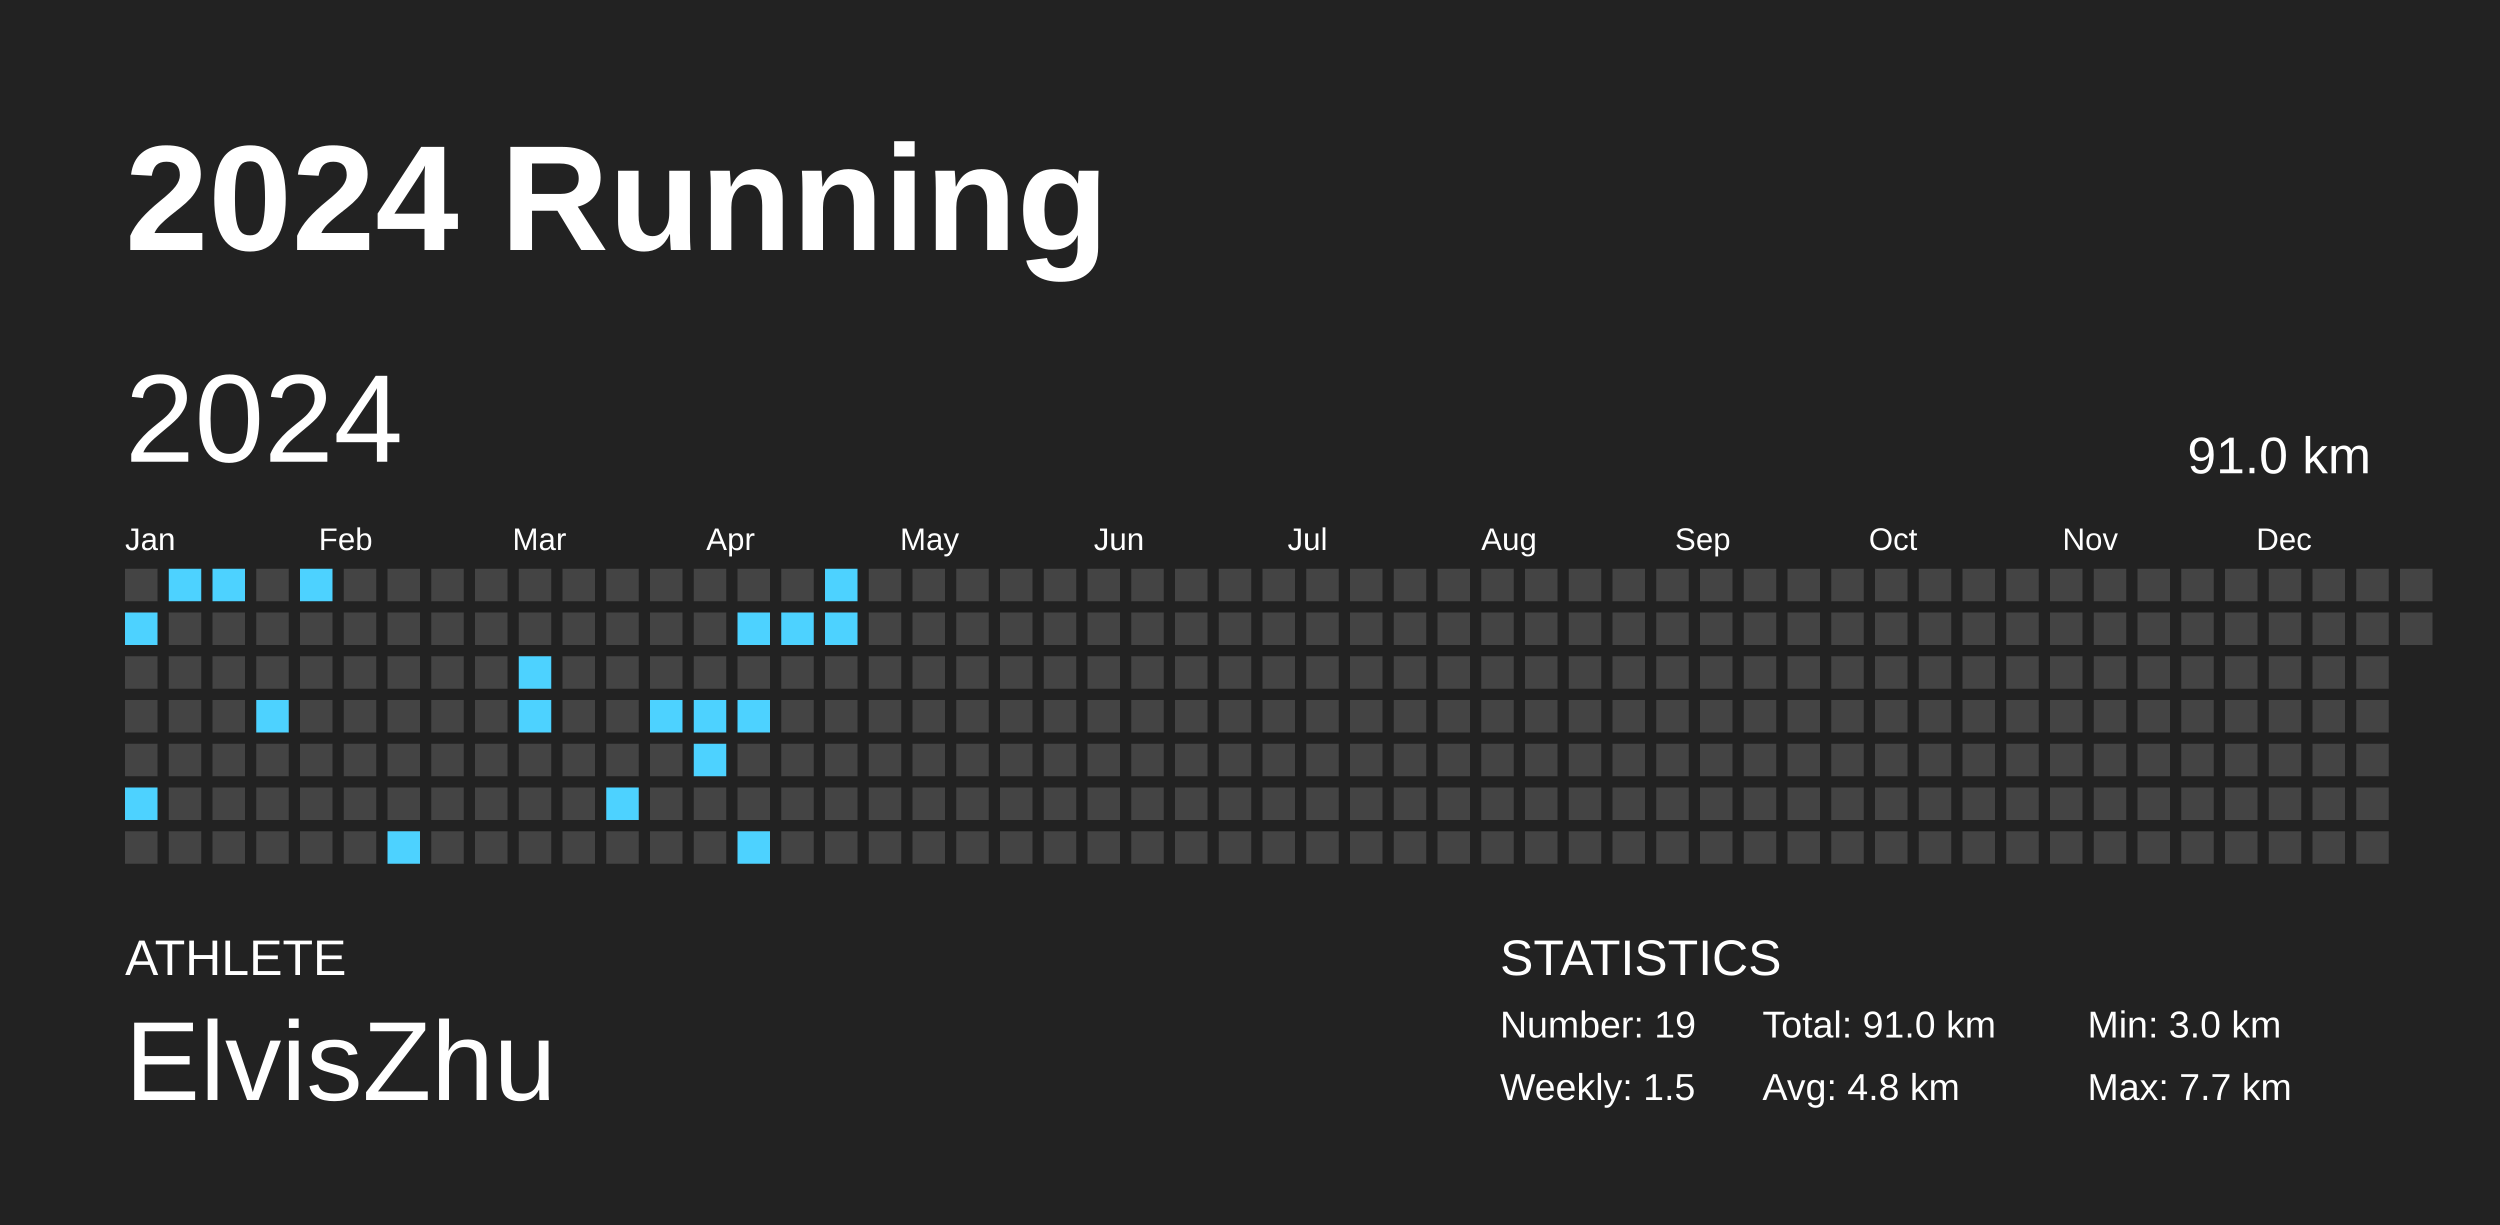
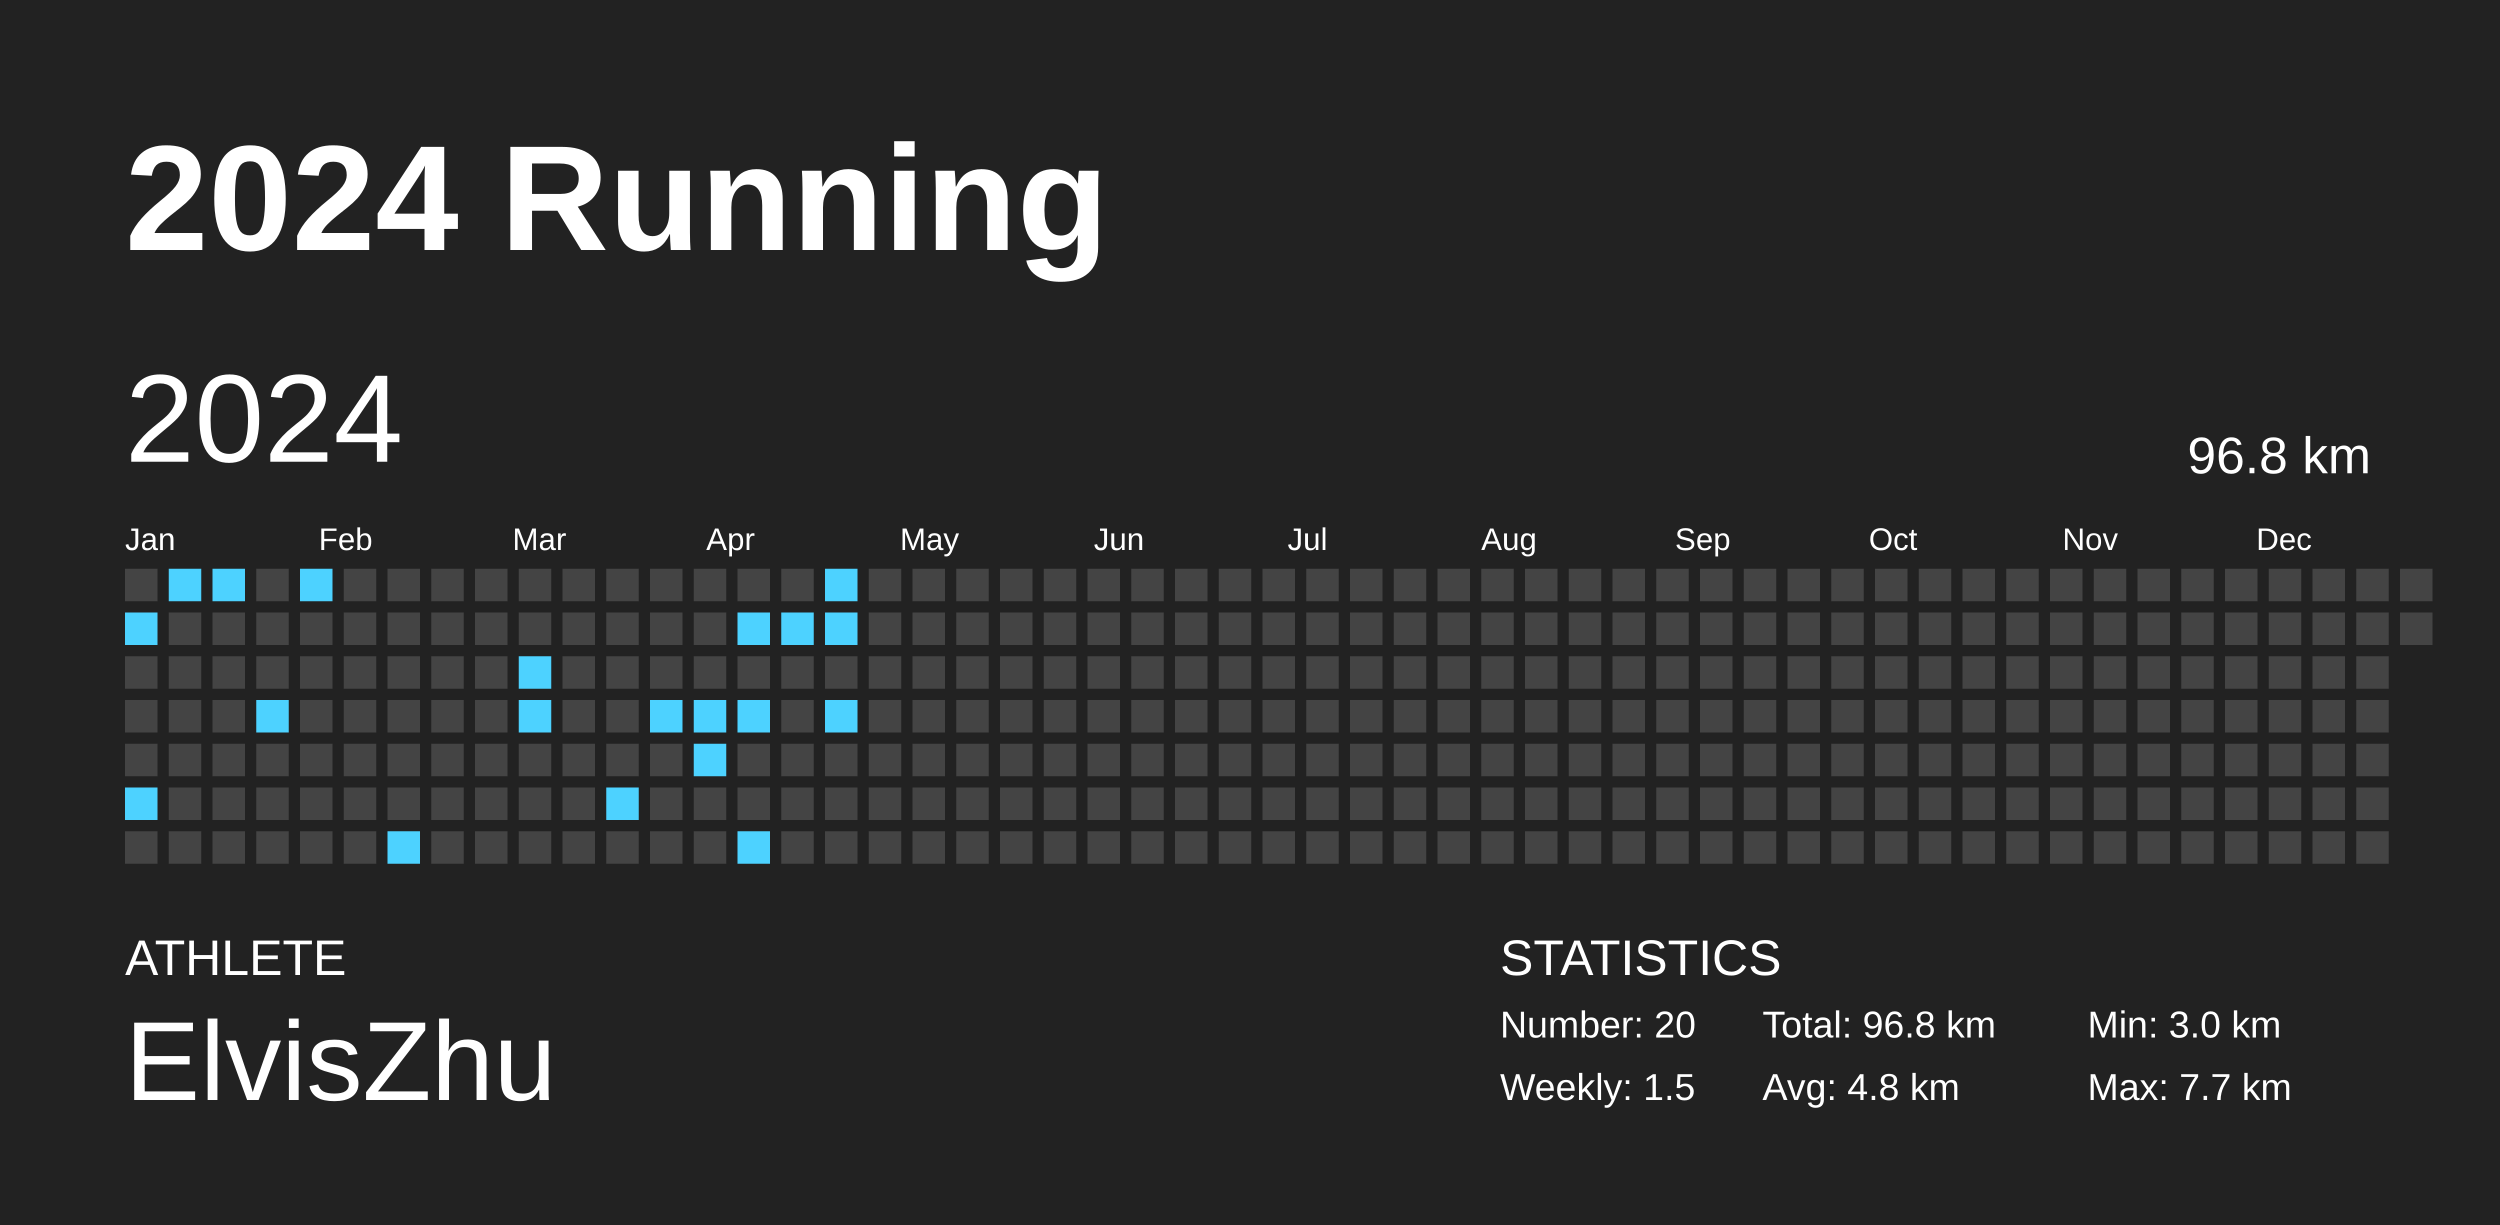
<svg xmlns="http://www.w3.org/2000/svg" baseProfile="full" height="98mm" version="1.1" viewBox="0,0,200,98" width="200mm">
  <defs />
  <rect fill="#222222" height="98" width="200" x="0" y="0" />
  <text fill="#FFFFFF" style="font-size:12px; font-family:Arial; font-weight:bold;" x="10" y="20">2024 Running</text>
  <text fill="#FFFFFF" style="font-size:4px; font-family:Arial" x="10" y="78">ATHLETE</text>
  <text fill="#FFFFFF" style="font-size:9px; font-family:Arial" x="10" y="88">ElvisZhu</text>
  <text fill="#FFFFFF" style="font-size:4px; font-family:Arial" x="120" y="78">STATISTICS</text>
-   <text fill="#FFFFFF" style="font-size:3px; font-family:Arial" x="120" y="83">Number: 19</text>
+   <text fill="#FFFFFF" style="font-size:3px; font-family:Arial" x="120" y="83">Number: 20</text>
  <text fill="#FFFFFF" style="font-size:3px; font-family:Arial" x="120" y="88">Weekly: 1.5</text>
-   <text fill="#FFFFFF" style="font-size:3px; font-family:Arial" x="141" y="83">Total: 91.0 km</text>
+   <text fill="#FFFFFF" style="font-size:3px; font-family:Arial" x="141" y="83">Total: 96.8 km</text>
  <text fill="#FFFFFF" style="font-size:3px; font-family:Arial" x="141" y="88">Avg: 4.8 km</text>
  <text fill="#FFFFFF" style="font-size:3px; font-family:Arial" x="167" y="83">Min: 3.0 km</text>
  <text fill="#FFFFFF" style="font-size:3px; font-family:Arial" x="167" y="88">Max: 7.7 km</text>
  <text dominant-baseline="hanging" fill="#FFFFFF" style="font-size:10.0px; font-family:Arial;" x="10" y="30">2024</text>
-   <text dominant-baseline="hanging" fill="#FFFFFF" style="font-size:4.125px; font-family:Arial;" x="175" y="35">91.0 km</text>
+   <text dominant-baseline="hanging" fill="#FFFFFF" style="font-size:4.125px; font-family:Arial;" x="175" y="35">96.8 km</text>
  <text fill="#FFFFFF" style="font-size:2.5px; font-family:Arial" x="10.0" y="44">Jan</text>
  <text fill="#FFFFFF" style="font-size:2.5px; font-family:Arial" x="25.5" y="44">Feb</text>
  <text fill="#FFFFFF" style="font-size:2.5px; font-family:Arial" x="41.0" y="44">Mar</text>
  <text fill="#FFFFFF" style="font-size:2.5px; font-family:Arial" x="56.5" y="44">Apr</text>
  <text fill="#FFFFFF" style="font-size:2.5px; font-family:Arial" x="72.0" y="44">May</text>
  <text fill="#FFFFFF" style="font-size:2.5px; font-family:Arial" x="87.5" y="44">Jun</text>
  <text fill="#FFFFFF" style="font-size:2.5px; font-family:Arial" x="103.0" y="44">Jul</text>
  <text fill="#FFFFFF" style="font-size:2.5px; font-family:Arial" x="118.5" y="44">Aug</text>
  <text fill="#FFFFFF" style="font-size:2.5px; font-family:Arial" x="134.0" y="44">Sep</text>
  <text fill="#FFFFFF" style="font-size:2.5px; font-family:Arial" x="149.5" y="44">Oct</text>
  <text fill="#FFFFFF" style="font-size:2.5px; font-family:Arial" x="165.0" y="44">Nov</text>
  <text fill="#FFFFFF" style="font-size:2.5px; font-family:Arial" x="180.5" y="44">Dec</text>
  <rect fill="#444444" height="2.6" width="2.6" x="10.0" y="45.5" />
  <rect fill="#4dd2ff" height="2.6" width="2.6" x="10.0" y="49.0" />
  <rect fill="#444444" height="2.6" width="2.6" x="10.0" y="52.5" />
  <rect fill="#444444" height="2.6" width="2.6" x="10.0" y="56.0" />
  <rect fill="#444444" height="2.6" width="2.6" x="10.0" y="59.5" />
  <rect fill="#4dd2ff" height="2.6" width="2.6" x="10.0" y="63.0" />
  <rect fill="#444444" height="2.6" width="2.6" x="10.0" y="66.5" />
  <rect fill="#4dd2ff" height="2.6" width="2.6" x="13.5" y="45.5" />
  <rect fill="#444444" height="2.6" width="2.6" x="13.5" y="49.0" />
  <rect fill="#444444" height="2.6" width="2.6" x="13.5" y="52.5" />
  <rect fill="#444444" height="2.6" width="2.6" x="13.5" y="56.0" />
  <rect fill="#444444" height="2.6" width="2.6" x="13.5" y="59.5" />
  <rect fill="#444444" height="2.6" width="2.6" x="13.5" y="63.0" />
  <rect fill="#444444" height="2.6" width="2.6" x="13.5" y="66.5" />
  <rect fill="#4dd2ff" height="2.6" width="2.6" x="17.0" y="45.5" />
  <rect fill="#444444" height="2.6" width="2.6" x="17.0" y="49.0" />
  <rect fill="#444444" height="2.6" width="2.6" x="17.0" y="52.5" />
  <rect fill="#444444" height="2.6" width="2.6" x="17.0" y="56.0" />
  <rect fill="#444444" height="2.6" width="2.6" x="17.0" y="59.5" />
  <rect fill="#444444" height="2.6" width="2.6" x="17.0" y="63.0" />
  <rect fill="#444444" height="2.6" width="2.6" x="17.0" y="66.5" />
  <rect fill="#444444" height="2.6" width="2.6" x="20.5" y="45.5" />
  <rect fill="#444444" height="2.6" width="2.6" x="20.5" y="49.0" />
  <rect fill="#444444" height="2.6" width="2.6" x="20.5" y="52.5" />
  <rect fill="#4dd2ff" height="2.6" width="2.6" x="20.5" y="56.0" />
  <rect fill="#444444" height="2.6" width="2.6" x="20.5" y="59.5" />
  <rect fill="#444444" height="2.6" width="2.6" x="20.5" y="63.0" />
  <rect fill="#444444" height="2.6" width="2.6" x="20.5" y="66.5" />
  <rect fill="#4dd2ff" height="2.6" width="2.6" x="24.0" y="45.5" />
  <rect fill="#444444" height="2.6" width="2.6" x="24.0" y="49.0" />
  <rect fill="#444444" height="2.6" width="2.6" x="24.0" y="52.5" />
  <rect fill="#444444" height="2.6" width="2.6" x="24.0" y="56.0" />
  <rect fill="#444444" height="2.6" width="2.6" x="24.0" y="59.5" />
  <rect fill="#444444" height="2.6" width="2.6" x="24.0" y="63.0" />
  <rect fill="#444444" height="2.6" width="2.6" x="24.0" y="66.5" />
  <rect fill="#444444" height="2.6" width="2.6" x="27.5" y="45.5" />
  <rect fill="#444444" height="2.6" width="2.6" x="27.5" y="49.0" />
  <rect fill="#444444" height="2.6" width="2.6" x="27.5" y="52.5" />
  <rect fill="#444444" height="2.6" width="2.6" x="27.5" y="56.0" />
  <rect fill="#444444" height="2.6" width="2.6" x="27.5" y="59.5" />
  <rect fill="#444444" height="2.6" width="2.6" x="27.5" y="63.0" />
  <rect fill="#444444" height="2.6" width="2.6" x="27.5" y="66.5" />
  <rect fill="#444444" height="2.6" width="2.6" x="31.0" y="45.5" />
  <rect fill="#444444" height="2.6" width="2.6" x="31.0" y="49.0" />
  <rect fill="#444444" height="2.6" width="2.6" x="31.0" y="52.5" />
  <rect fill="#444444" height="2.6" width="2.6" x="31.0" y="56.0" />
  <rect fill="#444444" height="2.6" width="2.6" x="31.0" y="59.5" />
  <rect fill="#444444" height="2.6" width="2.6" x="31.0" y="63.0" />
  <rect fill="#4dd2ff" height="2.6" width="2.6" x="31.0" y="66.5" />
  <rect fill="#444444" height="2.6" width="2.6" x="34.5" y="45.5" />
  <rect fill="#444444" height="2.6" width="2.6" x="34.5" y="49.0" />
  <rect fill="#444444" height="2.6" width="2.6" x="34.5" y="52.5" />
  <rect fill="#444444" height="2.6" width="2.6" x="34.5" y="56.0" />
  <rect fill="#444444" height="2.6" width="2.6" x="34.5" y="59.5" />
  <rect fill="#444444" height="2.6" width="2.6" x="34.5" y="63.0" />
  <rect fill="#444444" height="2.6" width="2.6" x="34.5" y="66.5" />
  <rect fill="#444444" height="2.6" width="2.6" x="38.0" y="45.5" />
  <rect fill="#444444" height="2.6" width="2.6" x="38.0" y="49.0" />
  <rect fill="#444444" height="2.6" width="2.6" x="38.0" y="52.5" />
  <rect fill="#444444" height="2.6" width="2.6" x="38.0" y="56.0" />
  <rect fill="#444444" height="2.6" width="2.6" x="38.0" y="59.5" />
  <rect fill="#444444" height="2.6" width="2.6" x="38.0" y="63.0" />
  <rect fill="#444444" height="2.6" width="2.6" x="38.0" y="66.5" />
  <rect fill="#444444" height="2.6" width="2.6" x="41.5" y="45.5" />
  <rect fill="#444444" height="2.6" width="2.6" x="41.5" y="49.0" />
  <rect fill="#4dd2ff" height="2.6" width="2.6" x="41.5" y="52.5" />
  <rect fill="#4dd2ff" height="2.6" width="2.6" x="41.5" y="56.0" />
  <rect fill="#444444" height="2.6" width="2.6" x="41.5" y="59.5" />
  <rect fill="#444444" height="2.6" width="2.6" x="41.5" y="63.0" />
  <rect fill="#444444" height="2.6" width="2.6" x="41.5" y="66.5" />
  <rect fill="#444444" height="2.6" width="2.6" x="45.0" y="45.5" />
  <rect fill="#444444" height="2.6" width="2.6" x="45.0" y="49.0" />
  <rect fill="#444444" height="2.6" width="2.6" x="45.0" y="52.5" />
  <rect fill="#444444" height="2.6" width="2.6" x="45.0" y="56.0" />
  <rect fill="#444444" height="2.6" width="2.6" x="45.0" y="59.5" />
  <rect fill="#444444" height="2.6" width="2.6" x="45.0" y="63.0" />
  <rect fill="#444444" height="2.6" width="2.6" x="45.0" y="66.5" />
  <rect fill="#444444" height="2.6" width="2.6" x="48.5" y="45.5" />
  <rect fill="#444444" height="2.6" width="2.6" x="48.5" y="49.0" />
  <rect fill="#444444" height="2.6" width="2.6" x="48.5" y="52.5" />
  <rect fill="#444444" height="2.6" width="2.6" x="48.5" y="56.0" />
  <rect fill="#444444" height="2.6" width="2.6" x="48.5" y="59.5" />
  <rect fill="#4dd2ff" height="2.6" width="2.6" x="48.5" y="63.0" />
  <rect fill="#444444" height="2.6" width="2.6" x="48.5" y="66.5" />
  <rect fill="#444444" height="2.6" width="2.6" x="52.0" y="45.5" />
  <rect fill="#444444" height="2.6" width="2.6" x="52.0" y="49.0" />
  <rect fill="#444444" height="2.6" width="2.6" x="52.0" y="52.5" />
  <rect fill="#4dd2ff" height="2.6" width="2.6" x="52.0" y="56.0" />
  <rect fill="#444444" height="2.6" width="2.6" x="52.0" y="59.5" />
  <rect fill="#444444" height="2.6" width="2.6" x="52.0" y="63.0" />
  <rect fill="#444444" height="2.6" width="2.6" x="52.0" y="66.5" />
  <rect fill="#444444" height="2.6" width="2.6" x="55.5" y="45.5" />
  <rect fill="#444444" height="2.6" width="2.6" x="55.5" y="49.0" />
  <rect fill="#444444" height="2.6" width="2.6" x="55.5" y="52.5" />
  <rect fill="#4dd2ff" height="2.6" width="2.6" x="55.5" y="56.0" />
  <rect fill="#4dd2ff" height="2.6" width="2.6" x="55.5" y="59.5" />
  <rect fill="#444444" height="2.6" width="2.6" x="55.5" y="63.0" />
  <rect fill="#444444" height="2.6" width="2.6" x="55.5" y="66.5" />
  <rect fill="#444444" height="2.6" width="2.6" x="59.0" y="45.5" />
  <rect fill="#4dd2ff" height="2.6" width="2.6" x="59.0" y="49.0" />
  <rect fill="#444444" height="2.6" width="2.6" x="59.0" y="52.5" />
  <rect fill="#4dd2ff" height="2.6" width="2.6" x="59.0" y="56.0" />
  <rect fill="#444444" height="2.6" width="2.6" x="59.0" y="59.5" />
  <rect fill="#444444" height="2.6" width="2.6" x="59.0" y="63.0" />
  <rect fill="#4dd2ff" height="2.6" width="2.6" x="59.0" y="66.5" />
  <rect fill="#444444" height="2.6" width="2.6" x="62.5" y="45.5" />
  <rect fill="#4dd2ff" height="2.6" width="2.6" x="62.5" y="49.0" />
  <rect fill="#444444" height="2.6" width="2.6" x="62.5" y="52.5" />
  <rect fill="#444444" height="2.6" width="2.6" x="62.5" y="56.0" />
  <rect fill="#444444" height="2.6" width="2.6" x="62.5" y="59.5" />
  <rect fill="#444444" height="2.6" width="2.6" x="62.5" y="63.0" />
  <rect fill="#444444" height="2.6" width="2.6" x="62.5" y="66.5" />
  <rect fill="#4dd2ff" height="2.6" width="2.6" x="66.0" y="45.5" />
  <rect fill="#4dd2ff" height="2.6" width="2.6" x="66.0" y="49.0" />
  <rect fill="#444444" height="2.6" width="2.6" x="66.0" y="52.5" />
-   <rect fill="#444444" height="2.6" width="2.6" x="66.0" y="56.0" />
+   <rect fill="#4dd2ff" height="2.6" width="2.6" x="66.0" y="56.0" />
  <rect fill="#444444" height="2.6" width="2.6" x="66.0" y="59.5" />
  <rect fill="#444444" height="2.6" width="2.6" x="66.0" y="63.0" />
  <rect fill="#444444" height="2.6" width="2.6" x="66.0" y="66.5" />
  <rect fill="#444444" height="2.6" width="2.6" x="69.5" y="45.5" />
  <rect fill="#444444" height="2.6" width="2.6" x="69.5" y="49.0" />
  <rect fill="#444444" height="2.6" width="2.6" x="69.5" y="52.5" />
  <rect fill="#444444" height="2.6" width="2.6" x="69.5" y="56.0" />
  <rect fill="#444444" height="2.6" width="2.6" x="69.5" y="59.5" />
  <rect fill="#444444" height="2.6" width="2.6" x="69.5" y="63.0" />
  <rect fill="#444444" height="2.6" width="2.6" x="69.5" y="66.5" />
  <rect fill="#444444" height="2.6" width="2.6" x="73.0" y="45.5" />
  <rect fill="#444444" height="2.6" width="2.6" x="73.0" y="49.0" />
  <rect fill="#444444" height="2.6" width="2.6" x="73.0" y="52.5" />
  <rect fill="#444444" height="2.6" width="2.6" x="73.0" y="56.0" />
  <rect fill="#444444" height="2.6" width="2.6" x="73.0" y="59.5" />
  <rect fill="#444444" height="2.6" width="2.6" x="73.0" y="63.0" />
  <rect fill="#444444" height="2.6" width="2.6" x="73.0" y="66.5" />
  <rect fill="#444444" height="2.6" width="2.6" x="76.5" y="45.5" />
  <rect fill="#444444" height="2.6" width="2.6" x="76.5" y="49.0" />
  <rect fill="#444444" height="2.6" width="2.6" x="76.5" y="52.5" />
  <rect fill="#444444" height="2.6" width="2.6" x="76.5" y="56.0" />
  <rect fill="#444444" height="2.6" width="2.6" x="76.5" y="59.5" />
  <rect fill="#444444" height="2.6" width="2.6" x="76.5" y="63.0" />
  <rect fill="#444444" height="2.6" width="2.6" x="76.5" y="66.5" />
  <rect fill="#444444" height="2.6" width="2.6" x="80.0" y="45.5" />
  <rect fill="#444444" height="2.6" width="2.6" x="80.0" y="49.0" />
  <rect fill="#444444" height="2.6" width="2.6" x="80.0" y="52.5" />
  <rect fill="#444444" height="2.6" width="2.6" x="80.0" y="56.0" />
  <rect fill="#444444" height="2.6" width="2.6" x="80.0" y="59.5" />
  <rect fill="#444444" height="2.6" width="2.6" x="80.0" y="63.0" />
  <rect fill="#444444" height="2.6" width="2.6" x="80.0" y="66.5" />
  <rect fill="#444444" height="2.6" width="2.6" x="83.5" y="45.5" />
  <rect fill="#444444" height="2.6" width="2.6" x="83.5" y="49.0" />
  <rect fill="#444444" height="2.6" width="2.6" x="83.5" y="52.5" />
  <rect fill="#444444" height="2.6" width="2.6" x="83.5" y="56.0" />
  <rect fill="#444444" height="2.6" width="2.6" x="83.5" y="59.5" />
  <rect fill="#444444" height="2.6" width="2.6" x="83.5" y="63.0" />
  <rect fill="#444444" height="2.6" width="2.6" x="83.5" y="66.5" />
  <rect fill="#444444" height="2.6" width="2.6" x="87.0" y="45.5" />
  <rect fill="#444444" height="2.6" width="2.6" x="87.0" y="49.0" />
  <rect fill="#444444" height="2.6" width="2.6" x="87.0" y="52.5" />
  <rect fill="#444444" height="2.6" width="2.6" x="87.0" y="56.0" />
  <rect fill="#444444" height="2.6" width="2.6" x="87.0" y="59.5" />
  <rect fill="#444444" height="2.6" width="2.6" x="87.0" y="63.0" />
  <rect fill="#444444" height="2.6" width="2.6" x="87.0" y="66.5" />
  <rect fill="#444444" height="2.6" width="2.6" x="90.5" y="45.5" />
  <rect fill="#444444" height="2.6" width="2.6" x="90.5" y="49.0" />
  <rect fill="#444444" height="2.6" width="2.6" x="90.5" y="52.5" />
  <rect fill="#444444" height="2.6" width="2.6" x="90.5" y="56.0" />
  <rect fill="#444444" height="2.6" width="2.6" x="90.5" y="59.5" />
  <rect fill="#444444" height="2.6" width="2.6" x="90.5" y="63.0" />
  <rect fill="#444444" height="2.6" width="2.6" x="90.5" y="66.5" />
  <rect fill="#444444" height="2.6" width="2.6" x="94.0" y="45.5" />
  <rect fill="#444444" height="2.6" width="2.6" x="94.0" y="49.0" />
  <rect fill="#444444" height="2.6" width="2.6" x="94.0" y="52.5" />
  <rect fill="#444444" height="2.6" width="2.6" x="94.0" y="56.0" />
  <rect fill="#444444" height="2.6" width="2.6" x="94.0" y="59.5" />
  <rect fill="#444444" height="2.6" width="2.6" x="94.0" y="63.0" />
  <rect fill="#444444" height="2.6" width="2.6" x="94.0" y="66.5" />
  <rect fill="#444444" height="2.6" width="2.6" x="97.5" y="45.5" />
  <rect fill="#444444" height="2.6" width="2.6" x="97.5" y="49.0" />
  <rect fill="#444444" height="2.6" width="2.6" x="97.5" y="52.5" />
  <rect fill="#444444" height="2.6" width="2.6" x="97.5" y="56.0" />
  <rect fill="#444444" height="2.6" width="2.6" x="97.5" y="59.5" />
  <rect fill="#444444" height="2.6" width="2.6" x="97.5" y="63.0" />
  <rect fill="#444444" height="2.6" width="2.6" x="97.5" y="66.5" />
  <rect fill="#444444" height="2.6" width="2.6" x="101.0" y="45.5" />
  <rect fill="#444444" height="2.6" width="2.6" x="101.0" y="49.0" />
  <rect fill="#444444" height="2.6" width="2.6" x="101.0" y="52.5" />
  <rect fill="#444444" height="2.6" width="2.6" x="101.0" y="56.0" />
  <rect fill="#444444" height="2.6" width="2.6" x="101.0" y="59.5" />
  <rect fill="#444444" height="2.6" width="2.6" x="101.0" y="63.0" />
  <rect fill="#444444" height="2.6" width="2.6" x="101.0" y="66.5" />
  <rect fill="#444444" height="2.6" width="2.6" x="104.5" y="45.5" />
  <rect fill="#444444" height="2.6" width="2.6" x="104.5" y="49.0" />
  <rect fill="#444444" height="2.6" width="2.6" x="104.5" y="52.5" />
  <rect fill="#444444" height="2.6" width="2.6" x="104.5" y="56.0" />
  <rect fill="#444444" height="2.6" width="2.6" x="104.5" y="59.5" />
  <rect fill="#444444" height="2.6" width="2.6" x="104.5" y="63.0" />
  <rect fill="#444444" height="2.6" width="2.6" x="104.5" y="66.5" />
  <rect fill="#444444" height="2.6" width="2.6" x="108.0" y="45.5" />
  <rect fill="#444444" height="2.6" width="2.6" x="108.0" y="49.0" />
  <rect fill="#444444" height="2.6" width="2.6" x="108.0" y="52.5" />
  <rect fill="#444444" height="2.6" width="2.6" x="108.0" y="56.0" />
  <rect fill="#444444" height="2.6" width="2.6" x="108.0" y="59.5" />
  <rect fill="#444444" height="2.6" width="2.6" x="108.0" y="63.0" />
  <rect fill="#444444" height="2.6" width="2.6" x="108.0" y="66.5" />
  <rect fill="#444444" height="2.6" width="2.6" x="111.5" y="45.5" />
  <rect fill="#444444" height="2.6" width="2.6" x="111.5" y="49.0" />
  <rect fill="#444444" height="2.6" width="2.6" x="111.5" y="52.5" />
  <rect fill="#444444" height="2.6" width="2.6" x="111.5" y="56.0" />
  <rect fill="#444444" height="2.6" width="2.6" x="111.5" y="59.5" />
  <rect fill="#444444" height="2.6" width="2.6" x="111.5" y="63.0" />
  <rect fill="#444444" height="2.6" width="2.6" x="111.5" y="66.5" />
  <rect fill="#444444" height="2.6" width="2.6" x="115.0" y="45.5" />
  <rect fill="#444444" height="2.6" width="2.6" x="115.0" y="49.0" />
  <rect fill="#444444" height="2.6" width="2.6" x="115.0" y="52.5" />
  <rect fill="#444444" height="2.6" width="2.6" x="115.0" y="56.0" />
  <rect fill="#444444" height="2.6" width="2.6" x="115.0" y="59.5" />
  <rect fill="#444444" height="2.6" width="2.6" x="115.0" y="63.0" />
  <rect fill="#444444" height="2.6" width="2.6" x="115.0" y="66.5" />
  <rect fill="#444444" height="2.6" width="2.6" x="118.5" y="45.5" />
  <rect fill="#444444" height="2.6" width="2.6" x="118.5" y="49.0" />
  <rect fill="#444444" height="2.6" width="2.6" x="118.5" y="52.5" />
  <rect fill="#444444" height="2.6" width="2.6" x="118.5" y="56.0" />
  <rect fill="#444444" height="2.6" width="2.6" x="118.5" y="59.5" />
  <rect fill="#444444" height="2.6" width="2.6" x="118.5" y="63.0" />
  <rect fill="#444444" height="2.6" width="2.6" x="118.5" y="66.5" />
  <rect fill="#444444" height="2.6" width="2.6" x="122.0" y="45.5" />
  <rect fill="#444444" height="2.6" width="2.6" x="122.0" y="49.0" />
  <rect fill="#444444" height="2.6" width="2.6" x="122.0" y="52.5" />
  <rect fill="#444444" height="2.6" width="2.6" x="122.0" y="56.0" />
  <rect fill="#444444" height="2.6" width="2.6" x="122.0" y="59.5" />
  <rect fill="#444444" height="2.6" width="2.6" x="122.0" y="63.0" />
  <rect fill="#444444" height="2.6" width="2.6" x="122.0" y="66.5" />
  <rect fill="#444444" height="2.6" width="2.6" x="125.5" y="45.5" />
  <rect fill="#444444" height="2.6" width="2.6" x="125.5" y="49.0" />
  <rect fill="#444444" height="2.6" width="2.6" x="125.5" y="52.5" />
  <rect fill="#444444" height="2.6" width="2.6" x="125.5" y="56.0" />
  <rect fill="#444444" height="2.6" width="2.6" x="125.5" y="59.5" />
  <rect fill="#444444" height="2.6" width="2.6" x="125.5" y="63.0" />
  <rect fill="#444444" height="2.6" width="2.6" x="125.5" y="66.5" />
  <rect fill="#444444" height="2.6" width="2.6" x="129.0" y="45.5" />
  <rect fill="#444444" height="2.6" width="2.6" x="129.0" y="49.0" />
  <rect fill="#444444" height="2.6" width="2.6" x="129.0" y="52.5" />
  <rect fill="#444444" height="2.6" width="2.6" x="129.0" y="56.0" />
  <rect fill="#444444" height="2.6" width="2.6" x="129.0" y="59.5" />
  <rect fill="#444444" height="2.6" width="2.6" x="129.0" y="63.0" />
  <rect fill="#444444" height="2.6" width="2.6" x="129.0" y="66.5" />
  <rect fill="#444444" height="2.6" width="2.6" x="132.5" y="45.5" />
  <rect fill="#444444" height="2.6" width="2.6" x="132.5" y="49.0" />
  <rect fill="#444444" height="2.6" width="2.6" x="132.5" y="52.5" />
  <rect fill="#444444" height="2.6" width="2.6" x="132.5" y="56.0" />
  <rect fill="#444444" height="2.6" width="2.6" x="132.5" y="59.5" />
  <rect fill="#444444" height="2.6" width="2.6" x="132.5" y="63.0" />
  <rect fill="#444444" height="2.6" width="2.6" x="132.5" y="66.5" />
  <rect fill="#444444" height="2.6" width="2.6" x="136.0" y="45.5" />
  <rect fill="#444444" height="2.6" width="2.6" x="136.0" y="49.0" />
  <rect fill="#444444" height="2.6" width="2.6" x="136.0" y="52.5" />
  <rect fill="#444444" height="2.6" width="2.6" x="136.0" y="56.0" />
  <rect fill="#444444" height="2.6" width="2.6" x="136.0" y="59.5" />
  <rect fill="#444444" height="2.6" width="2.6" x="136.0" y="63.0" />
  <rect fill="#444444" height="2.6" width="2.6" x="136.0" y="66.5" />
  <rect fill="#444444" height="2.6" width="2.6" x="139.5" y="45.5" />
  <rect fill="#444444" height="2.6" width="2.6" x="139.5" y="49.0" />
  <rect fill="#444444" height="2.6" width="2.6" x="139.5" y="52.5" />
  <rect fill="#444444" height="2.6" width="2.6" x="139.5" y="56.0" />
  <rect fill="#444444" height="2.6" width="2.6" x="139.5" y="59.5" />
  <rect fill="#444444" height="2.6" width="2.6" x="139.5" y="63.0" />
  <rect fill="#444444" height="2.6" width="2.6" x="139.5" y="66.5" />
  <rect fill="#444444" height="2.6" width="2.6" x="143.0" y="45.5" />
  <rect fill="#444444" height="2.6" width="2.6" x="143.0" y="49.0" />
  <rect fill="#444444" height="2.6" width="2.6" x="143.0" y="52.5" />
  <rect fill="#444444" height="2.6" width="2.6" x="143.0" y="56.0" />
  <rect fill="#444444" height="2.6" width="2.6" x="143.0" y="59.5" />
  <rect fill="#444444" height="2.6" width="2.6" x="143.0" y="63.0" />
  <rect fill="#444444" height="2.6" width="2.6" x="143.0" y="66.5" />
  <rect fill="#444444" height="2.6" width="2.6" x="146.5" y="45.5" />
  <rect fill="#444444" height="2.6" width="2.6" x="146.5" y="49.0" />
  <rect fill="#444444" height="2.6" width="2.6" x="146.5" y="52.5" />
  <rect fill="#444444" height="2.6" width="2.6" x="146.5" y="56.0" />
  <rect fill="#444444" height="2.6" width="2.6" x="146.5" y="59.5" />
  <rect fill="#444444" height="2.6" width="2.6" x="146.5" y="63.0" />
  <rect fill="#444444" height="2.6" width="2.6" x="146.5" y="66.5" />
  <rect fill="#444444" height="2.6" width="2.6" x="150.0" y="45.5" />
  <rect fill="#444444" height="2.6" width="2.6" x="150.0" y="49.0" />
  <rect fill="#444444" height="2.6" width="2.6" x="150.0" y="52.5" />
  <rect fill="#444444" height="2.6" width="2.6" x="150.0" y="56.0" />
  <rect fill="#444444" height="2.6" width="2.6" x="150.0" y="59.5" />
  <rect fill="#444444" height="2.6" width="2.6" x="150.0" y="63.0" />
  <rect fill="#444444" height="2.6" width="2.6" x="150.0" y="66.5" />
  <rect fill="#444444" height="2.6" width="2.6" x="153.5" y="45.5" />
  <rect fill="#444444" height="2.6" width="2.6" x="153.5" y="49.0" />
  <rect fill="#444444" height="2.6" width="2.6" x="153.5" y="52.5" />
  <rect fill="#444444" height="2.6" width="2.6" x="153.5" y="56.0" />
  <rect fill="#444444" height="2.6" width="2.6" x="153.5" y="59.5" />
  <rect fill="#444444" height="2.6" width="2.6" x="153.5" y="63.0" />
  <rect fill="#444444" height="2.6" width="2.6" x="153.5" y="66.5" />
  <rect fill="#444444" height="2.6" width="2.6" x="157.0" y="45.5" />
  <rect fill="#444444" height="2.6" width="2.6" x="157.0" y="49.0" />
  <rect fill="#444444" height="2.6" width="2.6" x="157.0" y="52.5" />
  <rect fill="#444444" height="2.6" width="2.6" x="157.0" y="56.0" />
  <rect fill="#444444" height="2.6" width="2.6" x="157.0" y="59.5" />
  <rect fill="#444444" height="2.6" width="2.6" x="157.0" y="63.0" />
  <rect fill="#444444" height="2.6" width="2.6" x="157.0" y="66.5" />
  <rect fill="#444444" height="2.6" width="2.6" x="160.5" y="45.5" />
  <rect fill="#444444" height="2.6" width="2.6" x="160.5" y="49.0" />
  <rect fill="#444444" height="2.6" width="2.6" x="160.5" y="52.5" />
  <rect fill="#444444" height="2.6" width="2.6" x="160.5" y="56.0" />
  <rect fill="#444444" height="2.6" width="2.6" x="160.5" y="59.5" />
  <rect fill="#444444" height="2.6" width="2.6" x="160.5" y="63.0" />
  <rect fill="#444444" height="2.6" width="2.6" x="160.5" y="66.5" />
  <rect fill="#444444" height="2.6" width="2.6" x="164.0" y="45.5" />
  <rect fill="#444444" height="2.6" width="2.6" x="164.0" y="49.0" />
  <rect fill="#444444" height="2.6" width="2.6" x="164.0" y="52.5" />
  <rect fill="#444444" height="2.6" width="2.6" x="164.0" y="56.0" />
  <rect fill="#444444" height="2.6" width="2.6" x="164.0" y="59.5" />
  <rect fill="#444444" height="2.6" width="2.6" x="164.0" y="63.0" />
  <rect fill="#444444" height="2.6" width="2.6" x="164.0" y="66.5" />
  <rect fill="#444444" height="2.6" width="2.6" x="167.5" y="45.5" />
  <rect fill="#444444" height="2.6" width="2.6" x="167.5" y="49.0" />
  <rect fill="#444444" height="2.6" width="2.6" x="167.5" y="52.5" />
  <rect fill="#444444" height="2.6" width="2.6" x="167.5" y="56.0" />
  <rect fill="#444444" height="2.6" width="2.6" x="167.5" y="59.5" />
  <rect fill="#444444" height="2.6" width="2.6" x="167.5" y="63.0" />
  <rect fill="#444444" height="2.6" width="2.6" x="167.5" y="66.5" />
  <rect fill="#444444" height="2.6" width="2.6" x="171.0" y="45.5" />
  <rect fill="#444444" height="2.6" width="2.6" x="171.0" y="49.0" />
  <rect fill="#444444" height="2.6" width="2.6" x="171.0" y="52.5" />
  <rect fill="#444444" height="2.6" width="2.6" x="171.0" y="56.0" />
  <rect fill="#444444" height="2.6" width="2.6" x="171.0" y="59.5" />
  <rect fill="#444444" height="2.6" width="2.6" x="171.0" y="63.0" />
  <rect fill="#444444" height="2.6" width="2.6" x="171.0" y="66.5" />
  <rect fill="#444444" height="2.6" width="2.6" x="174.5" y="45.5" />
  <rect fill="#444444" height="2.6" width="2.6" x="174.5" y="49.0" />
  <rect fill="#444444" height="2.6" width="2.6" x="174.5" y="52.5" />
  <rect fill="#444444" height="2.6" width="2.6" x="174.5" y="56.0" />
  <rect fill="#444444" height="2.6" width="2.6" x="174.5" y="59.5" />
  <rect fill="#444444" height="2.6" width="2.6" x="174.5" y="63.0" />
  <rect fill="#444444" height="2.6" width="2.6" x="174.5" y="66.5" />
  <rect fill="#444444" height="2.6" width="2.6" x="178.0" y="45.5" />
  <rect fill="#444444" height="2.6" width="2.6" x="178.0" y="49.0" />
  <rect fill="#444444" height="2.6" width="2.6" x="178.0" y="52.5" />
  <rect fill="#444444" height="2.6" width="2.6" x="178.0" y="56.0" />
  <rect fill="#444444" height="2.6" width="2.6" x="178.0" y="59.5" />
  <rect fill="#444444" height="2.6" width="2.6" x="178.0" y="63.0" />
  <rect fill="#444444" height="2.6" width="2.6" x="178.0" y="66.5" />
  <rect fill="#444444" height="2.6" width="2.6" x="181.5" y="45.5" />
  <rect fill="#444444" height="2.6" width="2.6" x="181.5" y="49.0" />
  <rect fill="#444444" height="2.6" width="2.6" x="181.5" y="52.5" />
  <rect fill="#444444" height="2.6" width="2.6" x="181.5" y="56.0" />
  <rect fill="#444444" height="2.6" width="2.6" x="181.5" y="59.5" />
  <rect fill="#444444" height="2.6" width="2.6" x="181.5" y="63.0" />
  <rect fill="#444444" height="2.6" width="2.6" x="181.5" y="66.5" />
  <rect fill="#444444" height="2.6" width="2.6" x="185.0" y="45.5" />
  <rect fill="#444444" height="2.6" width="2.6" x="185.0" y="49.0" />
  <rect fill="#444444" height="2.6" width="2.6" x="185.0" y="52.5" />
  <rect fill="#444444" height="2.6" width="2.6" x="185.0" y="56.0" />
  <rect fill="#444444" height="2.6" width="2.6" x="185.0" y="59.5" />
  <rect fill="#444444" height="2.6" width="2.6" x="185.0" y="63.0" />
  <rect fill="#444444" height="2.6" width="2.6" x="185.0" y="66.5" />
  <rect fill="#444444" height="2.6" width="2.6" x="188.5" y="45.5" />
  <rect fill="#444444" height="2.6" width="2.6" x="188.5" y="49.0" />
  <rect fill="#444444" height="2.6" width="2.6" x="188.5" y="52.5" />
  <rect fill="#444444" height="2.6" width="2.6" x="188.5" y="56.0" />
  <rect fill="#444444" height="2.6" width="2.6" x="188.5" y="59.5" />
  <rect fill="#444444" height="2.6" width="2.6" x="188.5" y="63.0" />
  <rect fill="#444444" height="2.6" width="2.6" x="188.5" y="66.5" />
  <rect fill="#444444" height="2.6" width="2.6" x="192.0" y="45.5" />
  <rect fill="#444444" height="2.6" width="2.6" x="192.0" y="49.0" />
</svg>
